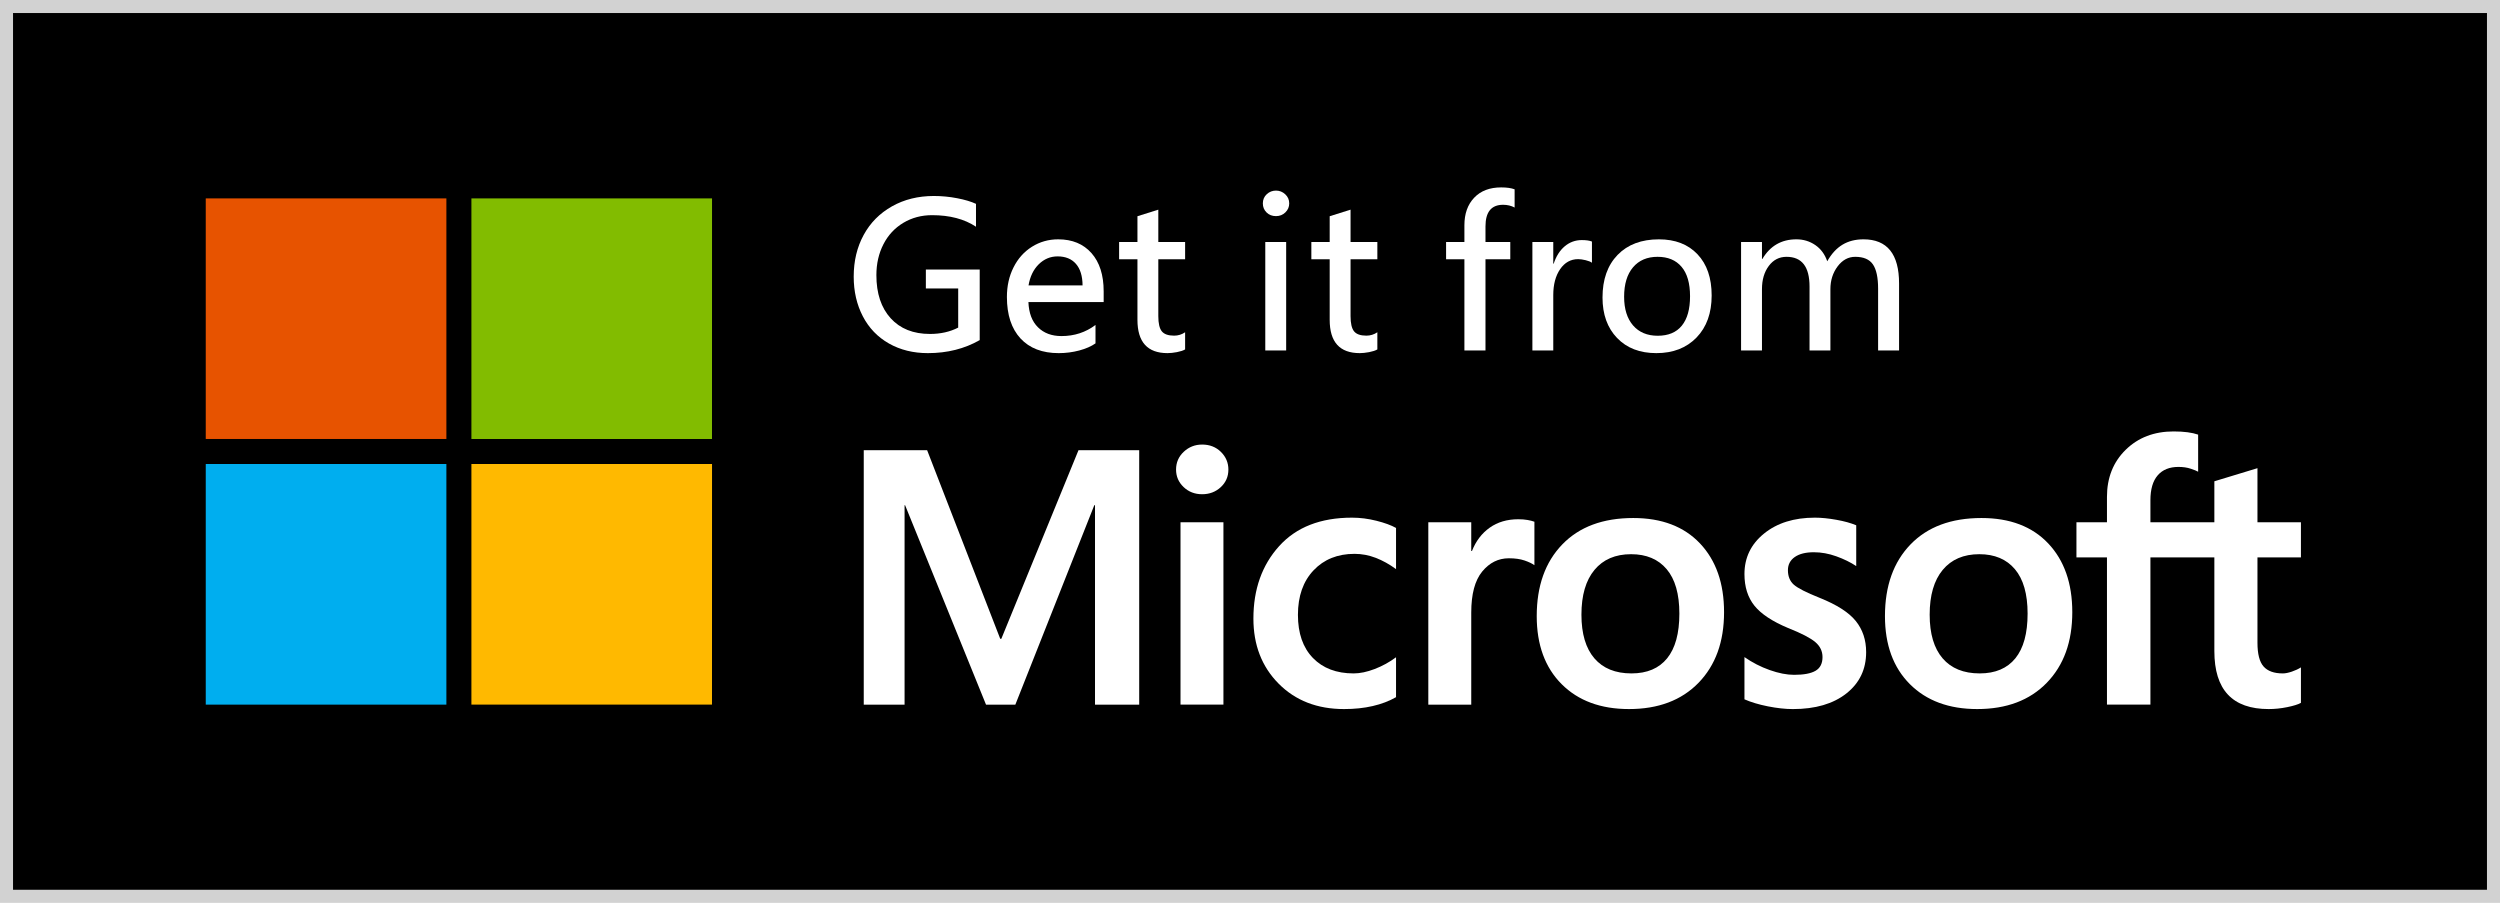
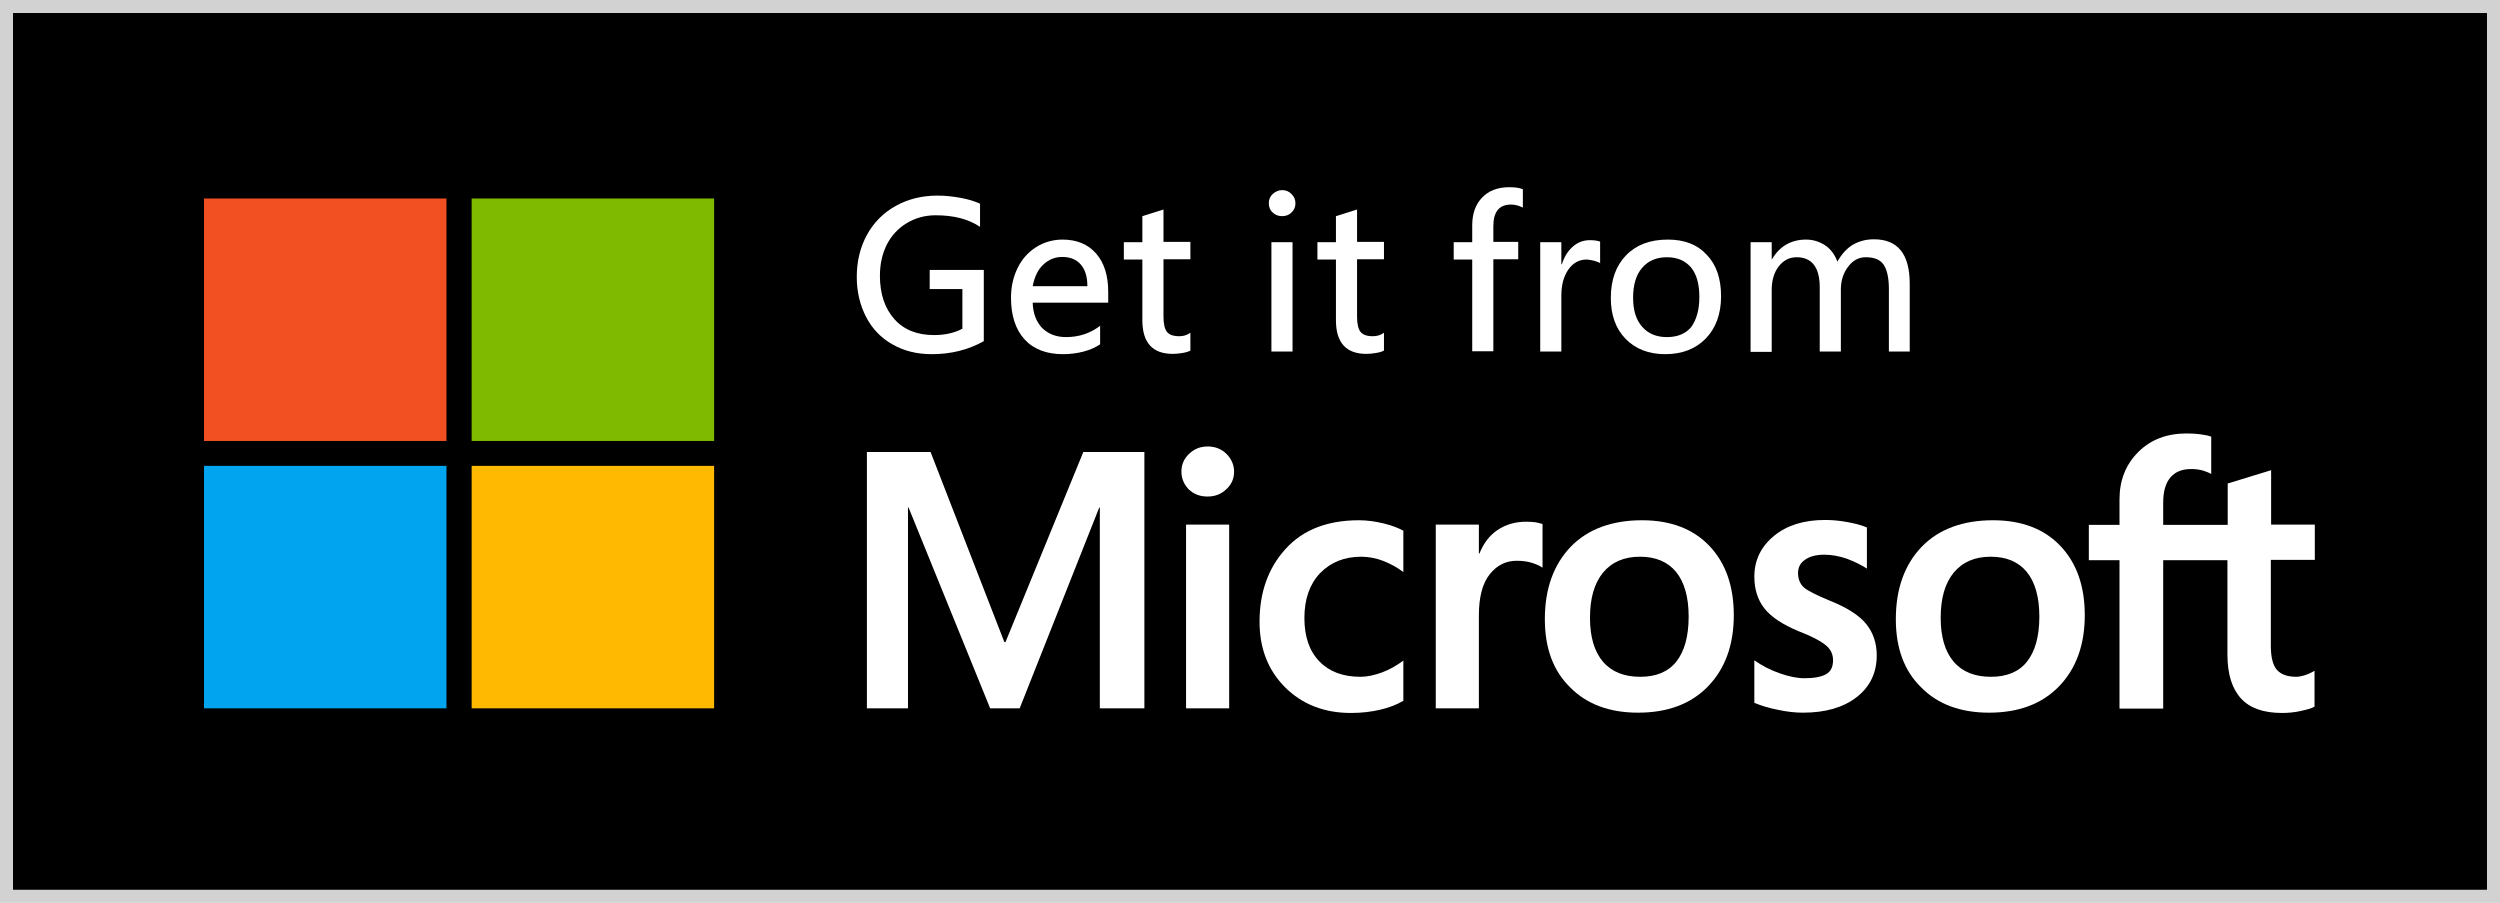
- <svg xmlns="http://www.w3.org/2000/svg" width="53.34mm" height="19.262mm" viewBox="0 0 53.34 19.262" version="1.1" id="svg1">
-   <defs id="defs1">
-     <clipPath clipPathUnits="userSpaceOnUse" id="clipPath20">
-       <path d="M 0,0 H 1152 V 648 H 0 Z" id="path20" />
-     </clipPath>
-     <clipPath clipPathUnits="userSpaceOnUse" id="clipPath22">
-       <path d="M 0,0 H 1152 V 648 H 0 Z" transform="translate(-480.2751,-242.272)" id="path22" />
-     </clipPath>
-     <clipPath clipPathUnits="userSpaceOnUse" id="clipPath24">
-       <path d="M 0,0 H 1152 V 648 H 0 Z" transform="translate(-490.2313,-251.5954)" id="path24" />
-     </clipPath>
-     <clipPath clipPathUnits="userSpaceOnUse" id="clipPath26">
-       <path d="M 0,0 H 1152 V 648 H 0 Z" transform="translate(-494.0521,-245.8231)" id="path26" />
-     </clipPath>
-     <clipPath clipPathUnits="userSpaceOnUse" id="clipPath28">
-       <path d="M 0,0 H 1152 V 648 H 0 Z" transform="translate(-506.5405,-248.5162)" id="path28" />
-     </clipPath>
-     <clipPath clipPathUnits="userSpaceOnUse" id="clipPath30">
-       <path d="M 0,0 H 1152 V 648 H 0 Z" transform="translate(-515.1132,-245.8231)" id="path30" />
-     </clipPath>
-     <clipPath clipPathUnits="userSpaceOnUse" id="clipPath32">
-       <path d="M 0,0 H 1152 V 648 H 0 Z" transform="translate(-532.3312,-249.2888)" id="path32" />
-     </clipPath>
-     <clipPath clipPathUnits="userSpaceOnUse" id="clipPath35">
-       <path d="M 0,0 H 1152 V 648 H 0 Z" transform="translate(-457.6599,-262.4307)" id="path35" />
-     </clipPath>
-     <clipPath clipPathUnits="userSpaceOnUse" id="clipPath37">
-       <path d="M 0,0 H 1152 V 648 H 0 Z" transform="translate(-463.8808,-265.7375)" id="path37" />
-     </clipPath>
-     <clipPath clipPathUnits="userSpaceOnUse" id="clipPath39">
-       <path d="M 0,0 H 1152 V 648 H 0 Z" transform="translate(-470.0826,-261.8667)" id="path39" />
-     </clipPath>
-     <clipPath clipPathUnits="userSpaceOnUse" id="clipPath41">
-       <path d="M 0,0 H 1152 V 648 H 0 Z" id="path41" />
-     </clipPath>
-     <clipPath clipPathUnits="userSpaceOnUse" id="clipPath43">
-       <path d="M 0,0 H 1152 V 648 H 0 Z" transform="translate(-481.7095,-261.8667)" id="path43" />
-     </clipPath>
-     <clipPath clipPathUnits="userSpaceOnUse" id="clipPath45">
-       <path d="M 0,0 H 1152 V 648 H 0 Z" transform="translate(-490.011,-270.4477)" id="path45" />
-     </clipPath>
-     <clipPath clipPathUnits="userSpaceOnUse" id="clipPath47">
-       <path d="M 0,0 H 1152 V 648 H 0 Z" transform="translate(-494.6878,-267.109)" id="path47" />
-     </clipPath>
-     <clipPath clipPathUnits="userSpaceOnUse" id="clipPath49">
-       <path d="M 0,0 H 1152 V 648 H 0 Z" transform="translate(-500.6209,-265.0838)" id="path49" />
-     </clipPath>
-     <clipPath clipPathUnits="userSpaceOnUse" id="clipPath51">
-       <path d="M 0,0 H 1152 V 648 H 0 Z" transform="translate(-513.2628,-261.8026)" id="path51" />
-     </clipPath>
-   </defs>
-   <g id="layer1">
-     <path id="path13" d="M 0.139,0.139 H 53.201 V 19.123 H 0.139 Z" style="fill:#000000;fill-opacity:1;fill-rule:nonzero;stroke:none;stroke-width:0.353" />
-     <path id="path14" d="M 53.34,0 H 0 v 19.262 h 53.34 z m -0.278,18.984 H 0.278 V 0.278 h 52.784 z" style="fill:#d2d2d2;fill-opacity:1;fill-rule:nonzero;stroke:none;stroke-width:0.353" />
-     <path id="path15" d="M 9.524,9.366 H 4.39 V 4.233 h 5.134 z" style="fill:#e75300;fill-opacity:1;fill-rule:nonzero;stroke:none;stroke-width:0.353" />
-     <path id="path16" d="M 15.191,9.366 H 10.058 V 4.233 h 5.134 z" style="fill:#82bc00;fill-opacity:1;fill-rule:nonzero;stroke:none;stroke-width:0.353" />
-     <path id="path17" d="M 9.524,15.034 H 4.39 V 9.9 h 5.134 z" style="fill:#00aeef;fill-opacity:1;fill-rule:nonzero;stroke:none;stroke-width:0.353" />
-     <path id="path18" d="M 15.191,15.034 H 10.058 V 9.9 h 5.134 z" style="fill:#ffb900;fill-opacity:1;fill-rule:nonzero;stroke:none;stroke-width:0.353" />
-     <path id="path19" d="m 472.4,240.384 h -2.596 v 11.029 h 2.596 z m -2.865,14.216 c 0,0.428 0.156,0.788 0.467,1.078 0.311,0.29 0.681,0.435 1.11,0.435 0.458,0 0.837,-0.149 1.138,-0.446 0.3,-0.297 0.45,-0.653 0.45,-1.067 0,-0.423 -0.153,-0.776 -0.461,-1.063 -0.308,-0.286 -0.683,-0.428 -1.127,-0.428 -0.443,0 -0.817,0.144 -1.121,0.434 -0.304,0.29 -0.456,0.642 -0.456,1.057" style="fill:#ffffff;fill-opacity:1;fill-rule:nonzero;stroke:none" transform="matrix(0.3527778,0,0,-0.3527778,-140.5491,99.83612)" clip-path="url(#clipPath20)" />
-     <path id="path21" d="M 0,0 C 0.386,0 0.812,0.089 1.277,0.268 1.741,0.447 2.171,0.683 2.564,0.976 V -1.437 C 2.149,-1.674 1.679,-1.853 1.153,-1.974 0.628,-2.096 0.05,-2.156 -0.58,-2.156 c -1.623,0 -2.943,0.513 -3.959,1.539 -1.016,1.027 -1.523,2.337 -1.523,3.932 0,1.774 0.519,3.235 1.556,4.383 1.037,1.148 2.507,1.722 4.409,1.722 C 0.39,9.42 0.881,9.357 1.379,9.232 1.876,9.107 2.271,8.962 2.564,8.798 V 6.308 C 2.164,6.602 1.754,6.829 1.336,6.99 0.917,7.151 0.49,7.231 0.054,7.231 -0.969,7.231 -1.796,6.899 -2.425,6.233 -3.054,5.569 -3.369,4.671 -3.369,3.541 -3.369,2.425 -3.067,1.556 -2.462,0.933 -1.858,0.311 -1.037,0 0,0" style="fill:#ffffff;fill-opacity:1;fill-rule:nonzero;stroke:none" transform="matrix(0.3527778,0,0,-0.3527778,28.88125,14.36793)" clip-path="url(#clipPath22)" />
-     <path id="path23" d="M 0,0 C 0.207,0 0.394,-0.014 0.558,-0.043 0.722,-0.071 0.862,-0.107 0.977,-0.15 v -2.629 c -0.137,0.1 -0.335,0.195 -0.596,0.285 -0.261,0.089 -0.578,0.134 -0.95,0.134 -0.636,0 -1.174,-0.269 -1.614,-0.805 -0.44,-0.536 -0.66,-1.363 -0.66,-2.478 v -5.569 H -5.44 v 11.03 h 2.597 V -1.92 H -2.8 c 0.236,0.601 0.593,1.07 1.073,1.411 C -1.248,-0.17 -0.672,0 0,0" style="fill:#ffffff;fill-opacity:1;fill-rule:nonzero;stroke:none" transform="matrix(0.3527778,0,0,-0.3527778,32.39357,11.07884)" clip-path="url(#clipPath24)" />
-     <path id="path25" d="m 0,0 c 0,-1.151 0.261,-2.031 0.783,-2.639 0.522,-0.608 1.27,-0.912 2.243,-0.912 0.944,0 1.663,0.304 2.156,0.912 0.494,0.608 0.741,1.509 0.741,2.704 0,1.187 -0.256,2.083 -0.768,2.688 C 4.644,3.357 3.927,3.659 3.004,3.659 2.053,3.659 1.315,3.342 0.789,2.709 0.263,2.076 0,1.173 0,0 m -2.704,-0.086 c 0,1.824 0.515,3.269 1.545,4.335 1.03,1.066 2.46,1.598 4.292,1.598 1.724,0 3.07,-0.513 4.04,-1.539 0.969,-1.027 1.453,-2.413 1.453,-4.158 0,-1.788 -0.515,-3.211 -1.545,-4.27 -1.03,-1.059 -2.432,-1.587 -4.206,-1.587 -1.709,0 -3.067,0.502 -4.071,1.506 -1.005,1.005 -1.508,2.377 -1.508,4.115" style="fill:#ffffff;fill-opacity:1;fill-rule:nonzero;stroke:none" transform="matrix(0.3527778,0,0,-0.3527778,33.74147,13.11518)" clip-path="url(#clipPath26)" />
-     <path id="path27" d="m 0,0 c 0,-0.372 0.118,-0.663 0.354,-0.875 0.236,-0.21 0.758,-0.477 1.566,-0.799 1.037,-0.415 1.765,-0.881 2.184,-1.4 0.418,-0.519 0.627,-1.146 0.627,-1.883 0,-1.037 -0.398,-1.87 -1.196,-2.5 C 2.737,-8.086 1.659,-8.401 0.3,-8.401 c -0.458,0 -0.964,0.056 -1.518,0.166 -0.554,0.111 -1.024,0.253 -1.411,0.424 v 2.554 c 0.472,-0.33 0.98,-0.59 1.524,-0.783 0.543,-0.193 1.037,-0.29 1.48,-0.29 0.587,0 1.02,0.082 1.299,0.247 0.278,0.164 0.418,0.44 0.418,0.826 0,0.358 -0.145,0.66 -0.435,0.906 -0.289,0.247 -0.838,0.532 -1.647,0.853 -0.958,0.401 -1.637,0.852 -2.038,1.352 -0.401,0.501 -0.601,1.137 -0.601,1.91 0,0.994 0.396,1.812 1.186,2.451 0.79,0.64 1.815,0.961 3.074,0.961 0.386,0 0.819,-0.043 1.298,-0.129 C 3.408,2.962 3.809,2.85 4.131,2.714 V 0.247 C 3.787,0.476 3.387,0.672 2.929,0.837 2.471,1.002 2.017,1.084 1.567,1.084 1.073,1.084 0.688,0.987 0.413,0.794 0.138,0.601 0,0.336 0,0" style="fill:#ffffff;fill-opacity:1;fill-rule:nonzero;stroke:none" transform="matrix(0.3527778,0,0,-0.3527778,38.1471,12.16512)" clip-path="url(#clipPath28)" />
-     <path id="path29" d="m 0,0 c 0,-1.151 0.261,-2.031 0.783,-2.639 0.522,-0.608 1.27,-0.912 2.243,-0.912 0.944,0 1.663,0.304 2.156,0.912 0.494,0.608 0.741,1.509 0.741,2.704 0,1.187 -0.256,2.083 -0.768,2.688 C 4.644,3.357 3.927,3.659 3.004,3.659 2.053,3.659 1.314,3.342 0.789,2.709 0.263,2.076 0,1.173 0,0 m -2.704,-0.086 c 0,1.824 0.515,3.269 1.545,4.335 1.03,1.066 2.461,1.598 4.292,1.598 1.724,0 3.07,-0.513 4.04,-1.539 0.969,-1.027 1.453,-2.413 1.453,-4.158 0,-1.788 -0.515,-3.211 -1.545,-4.27 -1.03,-1.059 -2.432,-1.587 -4.206,-1.587 -1.709,0 -3.067,0.502 -4.071,1.506 -1.005,1.005 -1.508,2.377 -1.508,4.115" style="fill:#ffffff;fill-opacity:1;fill-rule:nonzero;stroke:none" transform="matrix(0.3527778,0,0,-0.3527778,41.17136,13.11518)" clip-path="url(#clipPath30)" />
-     <path id="path31" d="m 0,0 v -5.665 c 0,-1.173 0.273,-2.051 0.821,-2.634 0.547,-0.583 1.368,-0.874 2.462,-0.874 0.372,0 0.749,0.039 1.132,0.118 0.382,0.079 0.656,0.164 0.821,0.257 v 2.146 C 5.078,-6.753 4.894,-6.838 4.683,-6.91 4.472,-6.981 4.291,-7.017 4.141,-7.017 c -0.529,0 -0.917,0.139 -1.164,0.419 -0.247,0.279 -0.37,0.758 -0.37,1.437 V 0 H 5.236 V 2.124 H 2.607 V 5.396 L 0,4.603 V 2.124 h -3.867 v 1.331 c 0,0.665 0.146,1.168 0.44,1.507 0.293,0.34 0.712,0.51 1.256,0.51 0.278,0 0.525,-0.036 0.739,-0.108 0.215,-0.071 0.365,-0.132 0.451,-0.182 v 2.243 c -0.186,0.064 -0.4,0.112 -0.643,0.144 -0.244,0.032 -0.523,0.049 -0.838,0.049 -1.18,0 -2.147,-0.37 -2.901,-1.111 -0.755,-0.74 -1.132,-1.69 -1.132,-2.848 V 2.124 H -8.341 V 0 h 1.846 v -8.905 h 2.628 V 0 Z" style="fill:#ffffff;fill-opacity:1;fill-rule:nonzero;stroke:none" transform="matrix(0.3527778,0,0,-0.3527778,47.24548,11.89256)" clip-path="url(#clipPath32)" />
-     <path id="path33" d="M 24.306,9.605 V 15.035 h -0.943 v -4.256 h -0.015 l -1.685,4.256 h -0.625 l -1.727,-4.256 h -0.011 v 4.256 H 18.429 V 9.605 h 1.352 l 1.56,4.025 h 0.023 l 1.647,-4.025 z" style="fill:#ffffff;fill-opacity:1;fill-rule:nonzero;stroke:none;stroke-width:0.353" />
-     <path id="path34" d="m 0,0 c -0.919,-0.526 -1.964,-0.788 -3.135,-0.788 -0.883,0 -1.669,0.194 -2.355,0.583 -0.685,0.389 -1.212,0.937 -1.579,1.644 -0.368,0.707 -0.552,1.507 -0.552,2.399 0,0.945 0.201,1.786 0.603,2.522 0.401,0.737 0.973,1.314 1.714,1.731 0.741,0.417 1.584,0.625 2.528,0.625 0.475,0 0.945,-0.045 1.41,-0.135 C -0.9,8.492 -0.52,8.378 -0.225,8.241 V 6.857 c -0.701,0.466 -1.587,0.699 -2.659,0.699 -0.641,0 -1.22,-0.155 -1.738,-0.465 C -5.138,6.781 -5.539,6.35 -5.823,5.797 -6.107,5.243 -6.249,4.621 -6.249,3.929 c 0,-1.102 0.287,-1.971 0.861,-2.605 0.576,-0.635 1.37,-0.952 2.381,-0.952 0.641,0 1.209,0.128 1.706,0.384 V 3.121 H -3.257 V 4.268 H 0 Z" style="fill:#ffffff;fill-opacity:1;fill-rule:nonzero;stroke:none" transform="matrix(0.3527778,0,0,-0.3527778,20.90311,7.25639)" clip-path="url(#clipPath35)" />
-     <path id="path36" d="m 0,0 c -0.004,0.568 -0.138,1.003 -0.401,1.304 -0.262,0.301 -0.633,0.452 -1.112,0.452 -0.435,0 -0.814,-0.16 -1.138,-0.477 C -2.973,0.96 -3.178,0.534 -3.269,0 Z m 1.276,-1.006 h -4.551 c 0.026,-0.663 0.217,-1.171 0.577,-1.525 0.358,-0.355 0.833,-0.532 1.423,-0.532 0.777,0 1.463,0.224 2.057,0.672 v -1.114 c -0.257,-0.18 -0.585,-0.323 -0.984,-0.43 -0.4,-0.106 -0.813,-0.16 -1.24,-0.16 -0.995,0 -1.766,0.297 -2.314,0.89 -0.546,0.594 -0.82,1.429 -0.82,2.506 0,0.663 0.133,1.26 0.401,1.792 0.266,0.532 0.639,0.947 1.114,1.246 0.477,0.299 1.006,0.449 1.587,0.449 0.85,0 1.521,-0.278 2.013,-0.833 C 1.03,1.399 1.276,0.628 1.276,-0.359 Z" style="fill:#ffffff;fill-opacity:1;fill-rule:nonzero;stroke:none" transform="matrix(0.3527778,0,0,-0.3527778,23.0977,6.08982)" clip-path="url(#clipPath37)" />
-     <path id="path38" d="m 0,0 c -0.115,-0.068 -0.281,-0.122 -0.496,-0.164 -0.216,-0.04 -0.405,-0.06 -0.568,-0.06 -1.213,0 -1.819,0.671 -1.819,2.012 v 3.666 h -1.109 v 1.044 h 1.109 v 1.558 l 1.262,0.397 V 6.498 H 0 V 5.454 H -1.621 V 2.012 c 0,-0.435 0.071,-0.741 0.211,-0.916 0.142,-0.175 0.389,-0.263 0.743,-0.263 0.244,0 0.466,0.068 0.667,0.205 z" style="fill:#ffffff;fill-opacity:1;fill-rule:nonzero;stroke:none" transform="matrix(0.3527778,0,0,-0.3527778,25.28557,7.45536)" clip-path="url(#clipPath39)" />
-     <path id="path40" d="m 476.194,261.803 h -1.263 v 6.562 h 1.263 z m 0.185,8.895 c 0,-0.209 -0.076,-0.39 -0.23,-0.541 -0.154,-0.152 -0.344,-0.228 -0.57,-0.228 -0.231,0 -0.422,0.074 -0.57,0.221 -0.15,0.147 -0.225,0.33 -0.225,0.548 0,0.227 0.079,0.412 0.237,0.557 0.158,0.146 0.344,0.218 0.558,0.218 0.213,0 0.399,-0.074 0.56,-0.224 0.161,-0.15 0.24,-0.333 0.24,-0.551" style="fill:#ffffff;fill-opacity:1;fill-rule:nonzero;stroke:none" transform="matrix(0.3527778,0,0,-0.3527778,-140.5491,99.83612)" clip-path="url(#clipPath41)" />
-     <path id="path42" d="m 0,0 c -0.115,-0.068 -0.281,-0.122 -0.496,-0.164 -0.216,-0.04 -0.405,-0.06 -0.567,-0.06 -1.214,0 -1.82,0.671 -1.82,2.012 v 3.666 h -1.109 v 1.044 h 1.109 v 1.558 l 1.262,0.397 V 6.498 H 0 V 5.454 H -1.621 V 2.012 c 0,-0.435 0.071,-0.741 0.211,-0.916 0.142,-0.175 0.389,-0.263 0.743,-0.263 0.244,0 0.466,0.068 0.667,0.205 z" style="fill:#ffffff;fill-opacity:1;fill-rule:nonzero;stroke:none" transform="matrix(0.3527778,0,0,-0.3527778,29.38727,7.45536)" clip-path="url(#clipPath43)" />
-     <path id="path44" d="m 0,0 c -0.205,0.111 -0.438,0.167 -0.698,0.167 -0.71,0 -1.064,-0.436 -1.064,-1.307 v -0.943 h 1.5 v -1.044 h -1.5 v -5.518 h -1.275 v 5.518 h -1.108 v 1.044 h 1.108 v 1.013 c 0,0.696 0.197,1.252 0.593,1.666 0.394,0.415 0.938,0.622 1.631,0.622 0.342,0 0.612,-0.039 0.813,-0.116 z" style="fill:#ffffff;fill-opacity:1;fill-rule:nonzero;stroke:none" transform="matrix(0.3527778,0,0,-0.3527778,32.31586,4.42817)" clip-path="url(#clipPath45)" />
-     <path id="path46" d="m 0,0 c -0.077,0.06 -0.203,0.111 -0.379,0.154 -0.175,0.042 -0.326,0.064 -0.455,0.064 -0.448,0 -0.811,-0.202 -1.089,-0.605 -0.277,-0.405 -0.416,-0.927 -0.416,-1.568 v -3.351 h -1.263 v 6.562 h 1.263 v -1.313 h 0.026 c 0.144,0.448 0.367,0.798 0.666,1.051 0.299,0.251 0.643,0.377 1.032,0.377 0.264,0 0.47,-0.029 0.615,-0.089 z" style="fill:#ffffff;fill-opacity:1;fill-rule:nonzero;stroke:none" transform="matrix(0.3527778,0,0,-0.3527778,33.96573,5.60599)" clip-path="url(#clipPath47)" />
-     <path id="path48" d="m 0,0 c 0,0.782 -0.171,1.375 -0.513,1.779 -0.342,0.403 -0.824,0.605 -1.449,0.605 -0.632,0 -1.128,-0.211 -1.487,-0.635 -0.358,-0.422 -0.538,-1.016 -0.538,-1.78 0,-0.74 0.181,-1.318 0.541,-1.735 0.362,-0.416 0.859,-0.624 1.491,-0.624 0.64,0 1.127,0.202 1.457,0.609 C -0.166,-1.375 0,-0.782 0,0 m 1.307,0.045 c 0,-1.064 -0.304,-1.911 -0.913,-2.541 -0.61,-0.63 -1.419,-0.945 -2.433,-0.945 -0.996,0 -1.787,0.305 -2.374,0.916 -0.587,0.611 -0.881,1.427 -0.881,2.448 0,1.09 0.304,1.949 0.913,2.577 0.609,0.627 1.441,0.941 2.496,0.941 0.988,0 1.766,-0.3 2.336,-0.903 C 1.022,1.936 1.307,1.105 1.307,0.045" style="fill:#ffffff;fill-opacity:1;fill-rule:nonzero;stroke:none" transform="matrix(0.3527778,0,0,-0.3527778,36.05879,6.32043)" clip-path="url(#clipPath49)" />
-     <path id="path50" d="m 0,0 h -1.268 v 3.736 c 0,0.675 -0.105,1.165 -0.314,1.471 -0.21,0.306 -0.567,0.458 -1.071,0.458 -0.419,0 -0.773,-0.193 -1.064,-0.579 C -4.007,4.698 -4.153,4.24 -4.153,3.711 V 0 h -1.262 v 3.864 c 0,1.201 -0.463,1.801 -1.391,1.801 -0.44,0 -0.798,-0.183 -1.073,-0.551 C -8.155,4.746 -8.292,4.279 -8.292,3.711 V 0 h -1.264 v 6.562 h 1.264 V 5.537 h 0.025 c 0.47,0.791 1.156,1.186 2.057,1.186 0.424,0 0.803,-0.115 1.142,-0.346 0.337,-0.231 0.578,-0.558 0.724,-0.981 0.256,0.453 0.563,0.787 0.922,1.003 0.359,0.216 0.782,0.324 1.268,0.324 C -0.718,6.723 0,5.832 0,4.05 Z" style="fill:#ffffff;fill-opacity:1;fill-rule:nonzero;stroke:none" transform="matrix(0.3527778,0,0,-0.3527778,40.51858,7.47797)" clip-path="url(#clipPath51)" />
+ <svg xmlns="http://www.w3.org/2000/svg" xmlns:xlink="http://www.w3.org/1999/xlink" version="1.1" x="0px" y="0px" viewBox="0 0 864 312" enable-background="new 0 0 864 312" xml:space="preserve">
+   <g id="Layer_2">
+     <rect x="2.3" y="2.3" width="859.5" height="307.5" />
+     <path fill="#D2D2D2" d="M4.5,4.5h855v303H4.5V4.5z M0,312h864V0H0V312z" />
+     <g>
+       <defs>
+         <rect id="SVGID_1_" y="0" width="864" height="312" />
+       </defs>
+       <clipPath id="SVGID_2_">
+         <use xlink:href="#SVGID_1_" overflow="visible" />
+       </clipPath>
+     </g>
+   </g>
+   <g id="Layer_1">
+     <rect x="70.5" y="68.6" fill="#F25022" width="83.8" height="83.8" />
+     <rect x="163" y="68.6" fill="#7FBA00" width="83.8" height="83.8" />
+     <rect x="70.5" y="161" fill="#00A4EF" width="83.8" height="83.8" />
+     <rect x="163" y="161" fill="#FFB900" width="83.8" height="83.8" />
+     <path fill="#FFFFFF" d="M408.3,163c0-2.5,0.9-4.5,2.7-6.2c1.8-1.7,3.9-2.5,6.4-2.5c2.6,0,4.8,0.9,6.5,2.6c1.7,1.7,2.6,3.8,2.6,6.1   c0,2.4-0.9,4.5-2.7,6.1c-1.8,1.7-3.9,2.5-6.5,2.5c-2.6,0-4.7-0.8-6.5-2.5C409.2,167.4,408.3,165.4,408.3,163 M424.8,244.8h-14.9   v-63.5h14.9V244.8z" />
+     <path fill="#FFFFFF" d="M470.2,233.9c2.2,0,4.7-0.5,7.4-1.5c2.7-1,5.1-2.4,7.4-4.1v13.9c-2.4,1.4-5.1,2.4-8.1,3.1   c-3,0.7-6.4,1.1-10,1.1c-9.3,0-16.9-3-22.8-8.9c-5.9-5.9-8.8-13.5-8.8-22.6c0-10.2,3-18.6,9-25.2c6-6.6,14.4-9.9,25.4-9.9   c2.8,0,5.6,0.4,8.5,1.1c2.9,0.7,5.1,1.6,6.8,2.5v14.3c-2.3-1.7-4.7-3-7.1-3.9c-2.4-0.9-4.9-1.4-7.4-1.4c-5.9,0-10.6,1.9-14.3,5.7   c-3.6,3.8-5.4,9-5.4,15.5c0,6.4,1.7,11.4,5.2,15C459.5,232.2,464.2,233.9,470.2,233.9" />
+     <path fill="#FFFFFF" d="M527.5,180.3c1.2,0,2.3,0.1,3.2,0.2c0.9,0.2,1.8,0.4,2.4,0.6v15.1c-0.8-0.6-1.9-1.1-3.4-1.6   c-1.5-0.5-3.3-0.8-5.5-0.8c-3.7,0-6.8,1.5-9.3,4.6c-2.5,3.1-3.8,7.8-3.8,14.3v32.1h-14.9v-63.5h14.9v10h0.2   c1.4-3.5,3.4-6.2,6.2-8.1C520.3,181.3,523.6,180.3,527.5,180.3" />
+     <path fill="#FFFFFF" d="M533.9,214c0-10.5,3-18.8,8.9-25c5.9-6.1,14.2-9.2,24.7-9.2c9.9,0,17.7,3,23.3,8.9   c5.6,5.9,8.4,13.9,8.4,23.9c0,10.3-3,18.5-8.9,24.6c-5.9,6.1-14,9.1-24.2,9.1c-9.8,0-17.7-2.9-23.4-8.7   C536.8,231.9,533.9,224,533.9,214 M549.5,213.5c0,6.6,1.5,11.7,4.5,15.2c3,3.5,7.3,5.2,12.9,5.2c5.4,0,9.6-1.7,12.4-5.2   s4.3-8.7,4.3-15.6c0-6.8-1.5-12-4.4-15.5c-2.9-3.5-7.1-5.2-12.4-5.2c-5.5,0-9.7,1.8-12.8,5.5C551,201.6,549.5,206.7,549.5,213.5" />
+     <path fill="#FFFFFF" d="M621.4,198c0,2.1,0.7,3.8,2,5c1.4,1.2,4.4,2.7,9,4.6c6,2.4,10.2,5.1,12.6,8.1c2.4,3,3.6,6.6,3.6,10.8   c0,6-2.3,10.8-6.9,14.4c-4.6,3.6-10.8,5.4-18.6,5.4c-2.6,0-5.5-0.3-8.7-1c-3.2-0.6-5.9-1.5-8.1-2.4v-14.7c2.7,1.9,5.6,3.4,8.8,4.5   c3.1,1.1,6,1.7,8.5,1.7c3.4,0,5.9-0.5,7.5-1.4c1.6-0.9,2.4-2.5,2.4-4.8c0-2.1-0.8-3.8-2.5-5.2c-1.7-1.4-4.8-3.1-9.5-4.9   c-5.5-2.3-9.4-4.9-11.7-7.8c-2.3-2.9-3.5-6.6-3.5-11c0-5.7,2.3-10.4,6.8-14.1c4.5-3.7,10.4-5.5,17.7-5.5c2.2,0,4.7,0.2,7.5,0.7   c2.8,0.5,5.1,1.1,6.9,1.9v14.2c-2-1.3-4.3-2.4-6.9-3.4c-2.6-0.9-5.3-1.4-7.8-1.4c-2.8,0-5.1,0.6-6.6,1.7   C622.2,194.5,621.4,196.1,621.4,198" />
+     <path fill="#FFFFFF" d="M655.2,214c0-10.5,3-18.8,8.9-25c5.9-6.1,14.2-9.2,24.7-9.2c9.9,0,17.7,3,23.3,8.9   c5.6,5.9,8.4,13.9,8.4,23.9c0,10.3-3,18.5-8.9,24.6c-5.9,6.1-14,9.1-24.2,9.1c-9.8,0-17.7-2.9-23.4-8.7   C658.1,231.9,655.2,224,655.2,214 M670.7,213.5c0,6.6,1.5,11.7,4.5,15.2c3,3.5,7.3,5.2,12.9,5.2c5.4,0,9.6-1.7,12.4-5.2   s4.3-8.7,4.3-15.6c0-6.8-1.5-12-4.4-15.5s-7.1-5.2-12.4-5.2c-5.5,0-9.7,1.8-12.8,5.5C672.2,201.6,670.7,206.7,670.7,213.5" />
+     <path fill="#FFFFFF" d="M769.8,193.6v32.6c0,6.8,1.6,11.8,4.7,15.2c3.1,3.4,7.9,5,14.2,5c2.1,0,4.3-0.2,6.5-0.7   c2.2-0.5,3.8-0.9,4.7-1.5v-12.4c-0.9,0.6-2,1.1-3.2,1.5c-1.2,0.4-2.3,0.6-3.1,0.6c-3,0-5.3-0.8-6.7-2.4c-1.4-1.6-2.1-4.4-2.1-8.3   v-29.7H800v-12.2h-15.1v-18.8l-15,4.6v14.3h-22.3v-7.7c0-3.8,0.8-6.7,2.5-8.7c1.7-2,4.1-2.9,7.2-2.9c1.6,0,3,0.2,4.3,0.6   c1.2,0.4,2.1,0.8,2.6,1.1v-12.9c-1.1-0.4-2.3-0.6-3.7-0.8c-1.4-0.2-3-0.3-4.8-0.3c-6.8,0-12.4,2.1-16.7,6.4   c-4.3,4.3-6.5,9.7-6.5,16.4v8.8h-10.6v12.2h10.6v51.3h15.1v-51.3H769.8z" />
+     <polygon fill="#FFFFFF" points="395.5,156.2 395.5,244.8 380.1,244.8 380.1,175.4 379.9,175.4 352.4,244.8 342.2,244.8 314,175.4    313.8,175.4 313.8,244.8 299.6,244.8 299.6,156.2 321.6,156.2 347.1,221.9 347.5,221.9 374.4,156.2  " />
+     <path fill="#FFFFFF" d="M340,117.9c-5.3,3-11.3,4.5-18,4.5c-5.1,0-9.6-1.1-13.6-3.4c-3.9-2.2-7-5.4-9.1-9.5   c-2.1-4.1-3.2-8.7-3.2-13.8c0-5.4,1.2-10.3,3.5-14.5s5.6-7.6,9.9-10c4.3-2.4,9.1-3.6,14.5-3.6c2.7,0,5.4,0.3,8.1,0.8   c2.7,0.5,4.9,1.2,6.6,2v8c-4-2.7-9.1-4-15.3-4c-3.7,0-7,0.9-10,2.7c-3,1.8-5.3,4.3-6.9,7.4c-1.6,3.2-2.4,6.8-2.4,10.8   c0,6.3,1.7,11.3,5,15c3.3,3.7,7.9,5.5,13.7,5.5c3.7,0,7-0.7,9.8-2.2V99.9h-11.3v-6.6H340V117.9z" />
+     <path fill="#FFFFFF" d="M383.1,104.6h-26.2c0.1,3.8,1.3,6.7,3.3,8.8c2.1,2,4.8,3.1,8.2,3.1c4.5,0,8.4-1.3,11.8-3.9v6.4   c-1.5,1-3.4,1.9-5.7,2.5c-2.3,0.6-4.7,0.9-7.1,0.9c-5.7,0-10.2-1.7-13.3-5.1c-3.1-3.4-4.7-8.2-4.7-14.4c0-3.8,0.8-7.3,2.3-10.3   c1.5-3.1,3.7-5.5,6.4-7.2c2.7-1.7,5.8-2.6,9.1-2.6c4.9,0,8.8,1.6,11.6,4.8c2.8,3.2,4.2,7.6,4.2,13.3V104.6z M375.8,98.9   c0-3.3-0.8-5.8-2.3-7.5c-1.5-1.7-3.6-2.6-6.4-2.6c-2.5,0-4.7,0.9-6.6,2.7s-3,4.3-3.6,7.4H375.8z" />
+     <path fill="#FFFFFF" d="M411.5,121.1c-0.7,0.4-1.6,0.7-2.9,0.9c-1.2,0.2-2.3,0.3-3.3,0.3c-7,0-10.5-3.9-10.5-11.6V89.7h-6.4v-6h6.4   v-9l7.3-2.3v11.2h9.3v6h-9.3v19.8c0,2.5,0.4,4.3,1.2,5.3c0.8,1,2.2,1.5,4.3,1.5c1.4,0,2.7-0.4,3.8-1.2V121.1z" />
+     <path fill="#FFFFFF" d="M447.7,70.3c0,1.2-0.4,2.2-1.3,3.1c-0.9,0.9-2,1.3-3.3,1.3c-1.3,0-2.4-0.4-3.3-1.3   c-0.9-0.8-1.3-1.9-1.3-3.2c0-1.3,0.5-2.4,1.4-3.2c0.9-0.8,2-1.3,3.2-1.3c1.2,0,2.3,0.4,3.2,1.3C447.3,68,447.7,69,447.7,70.3    M446.7,121.5h-7.3V83.7h7.3V121.5z" />
+     <path fill="#FFFFFF" d="M478.4,121.1c-0.7,0.4-1.6,0.7-2.9,0.9c-1.2,0.2-2.3,0.3-3.3,0.3c-7,0-10.5-3.9-10.5-11.6V89.7h-6.4v-6h6.4   v-9l7.3-2.3v11.2h9.3v6h-9.3v19.8c0,2.5,0.4,4.3,1.2,5.3c0.8,1,2.2,1.5,4.3,1.5c1.4,0,2.7-0.4,3.8-1.2V121.1z" />
+     <path fill="#FFFFFF" d="M526.2,71.7c-1.2-0.6-2.5-1-4-1c-4.1,0-6.1,2.5-6.1,7.5v5.4h8.6v6h-8.6v31.8h-7.3V89.7h-6.4v-6h6.4v-5.8   c0-4,1.1-7.2,3.4-9.6c2.3-2.4,5.4-3.6,9.4-3.6c2,0,3.5,0.2,4.7,0.7V71.7z" />
+     <path fill="#FFFFFF" d="M553.1,91c-0.4-0.3-1.2-0.6-2.2-0.9c-1-0.2-1.9-0.4-2.6-0.4c-2.6,0-4.7,1.2-6.3,3.5c-1.6,2.3-2.4,5.3-2.4,9   v19.3h-7.3V83.7h7.3v7.6h0.2c0.8-2.6,2.1-4.6,3.8-6.1c1.7-1.5,3.7-2.2,5.9-2.2c1.5,0,2.7,0.2,3.5,0.5V91z" />
+     <path fill="#FFFFFF" d="M594.8,102.4c0,6.1-1.8,11-5.3,14.6c-3.5,3.6-8.2,5.4-14,5.4c-5.7,0-10.3-1.8-13.7-5.3   c-3.4-3.5-5.1-8.2-5.1-14.1c0-6.3,1.8-11.2,5.3-14.8c3.5-3.6,8.3-5.4,14.4-5.4c5.7,0,10.2,1.7,13.4,5.2   C593.2,91.5,594.8,96.3,594.8,102.4 M587.3,102.6c0-4.5-1-7.9-2.9-10.2c-2-2.3-4.7-3.5-8.3-3.5c-3.6,0-6.5,1.2-8.6,3.7   c-2.1,2.4-3.1,5.9-3.1,10.3c0,4.3,1,7.6,3.1,10c2.1,2.4,4.9,3.6,8.6,3.6c3.7,0,6.5-1.2,8.4-3.5   C586.3,110.5,587.3,107.1,587.3,102.6" />
+     <path fill="#FFFFFF" d="M660.1,121.5h-7.3V100c0-3.9-0.6-6.7-1.8-8.5c-1.2-1.8-3.3-2.6-6.2-2.6c-2.4,0-4.5,1.1-6.1,3.3   c-1.7,2.2-2.5,4.9-2.5,7.9v21.4h-7.3V99.3c0-6.9-2.7-10.4-8-10.4c-2.5,0-4.6,1.1-6.2,3.2s-2.4,4.8-2.4,8.1v21.4h-7.3V83.7h7.3v5.9   h0.1c2.7-4.6,6.7-6.8,11.8-6.8c2.4,0,4.6,0.7,6.6,2c1.9,1.3,3.3,3.2,4.2,5.6c1.5-2.6,3.2-4.5,5.3-5.8c2.1-1.2,4.5-1.9,7.3-1.9   c8.3,0,12.4,5.1,12.4,15.4V121.5z" />
  </g>
</svg>
